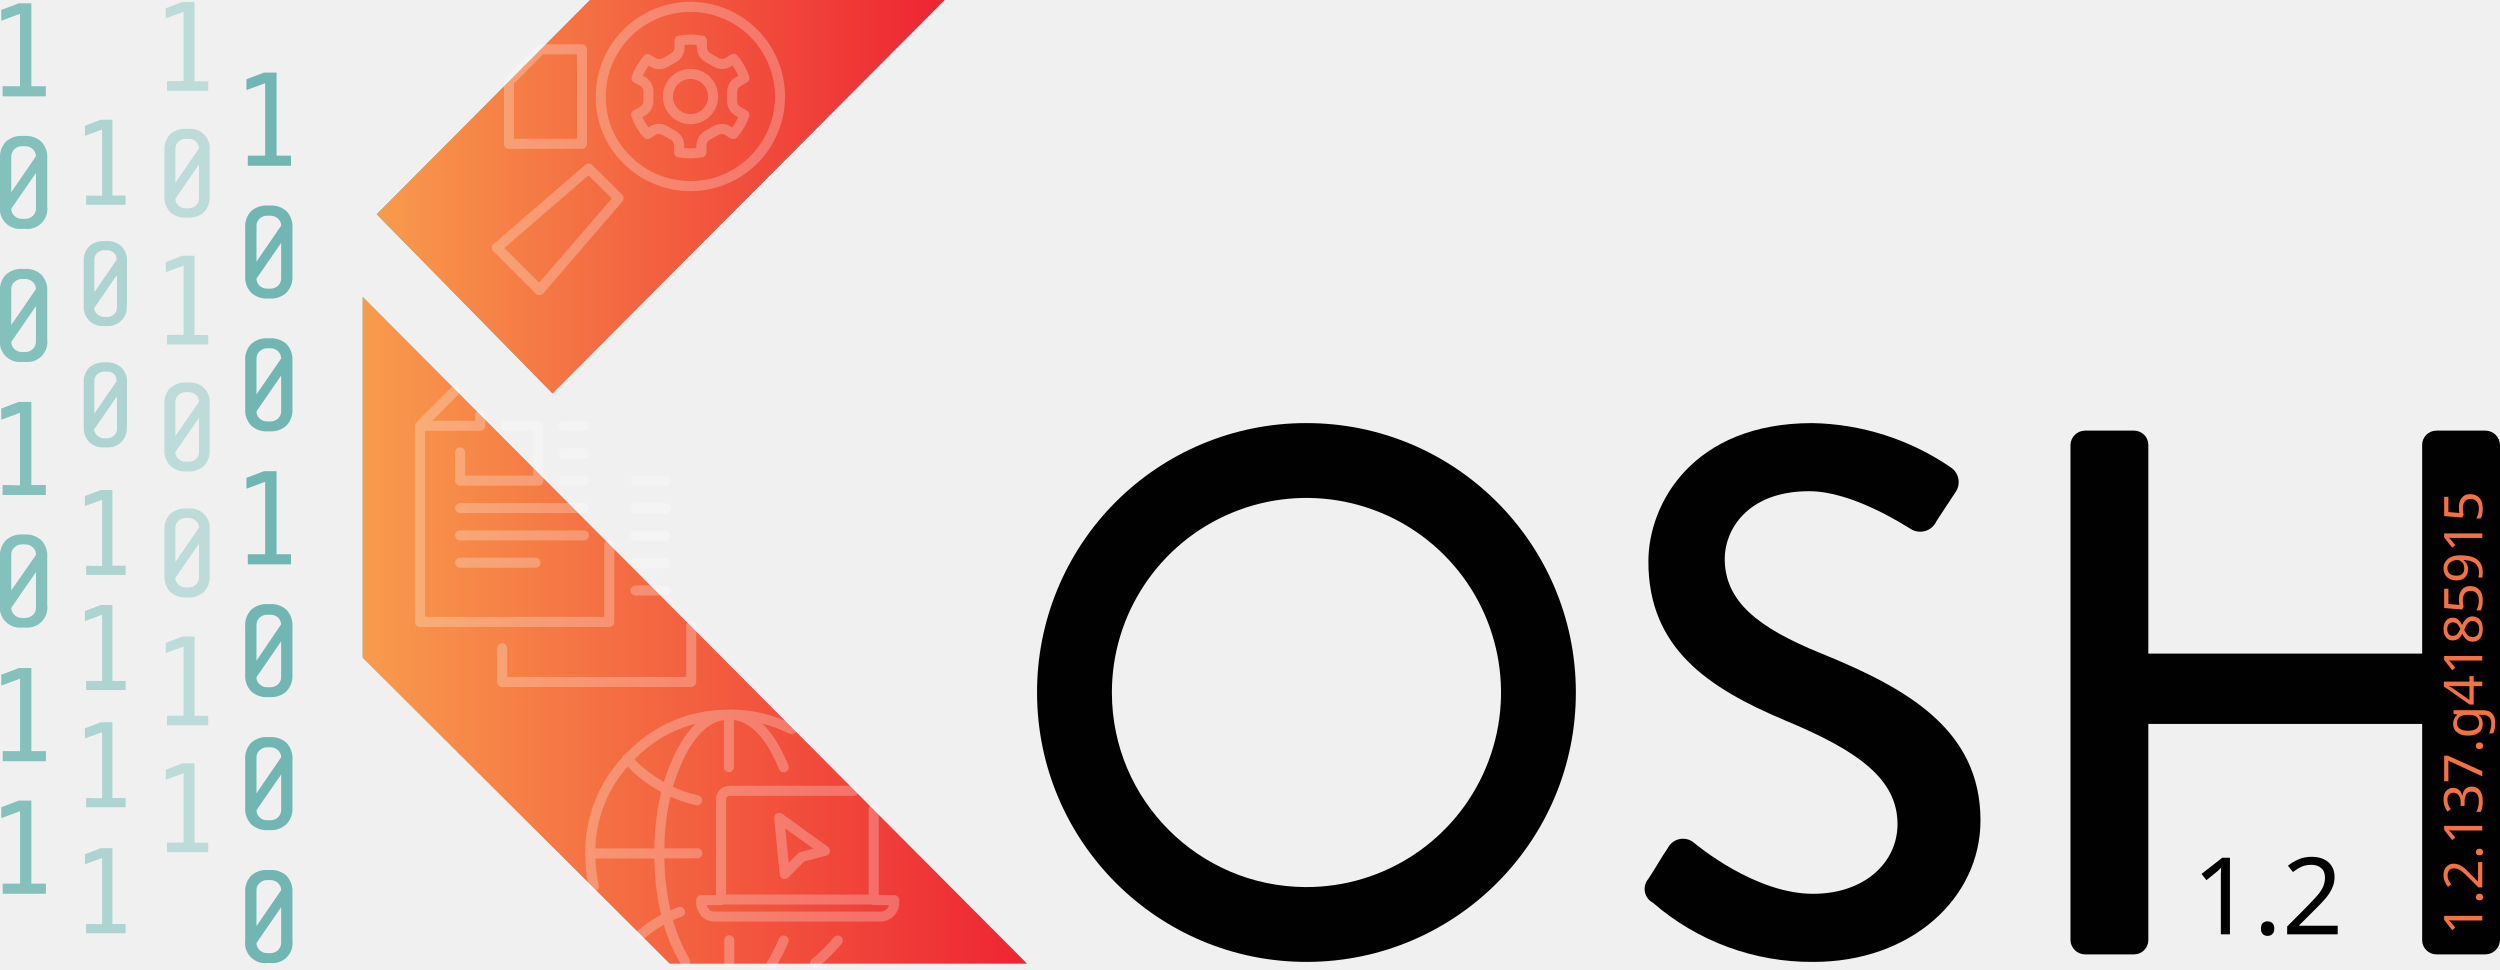
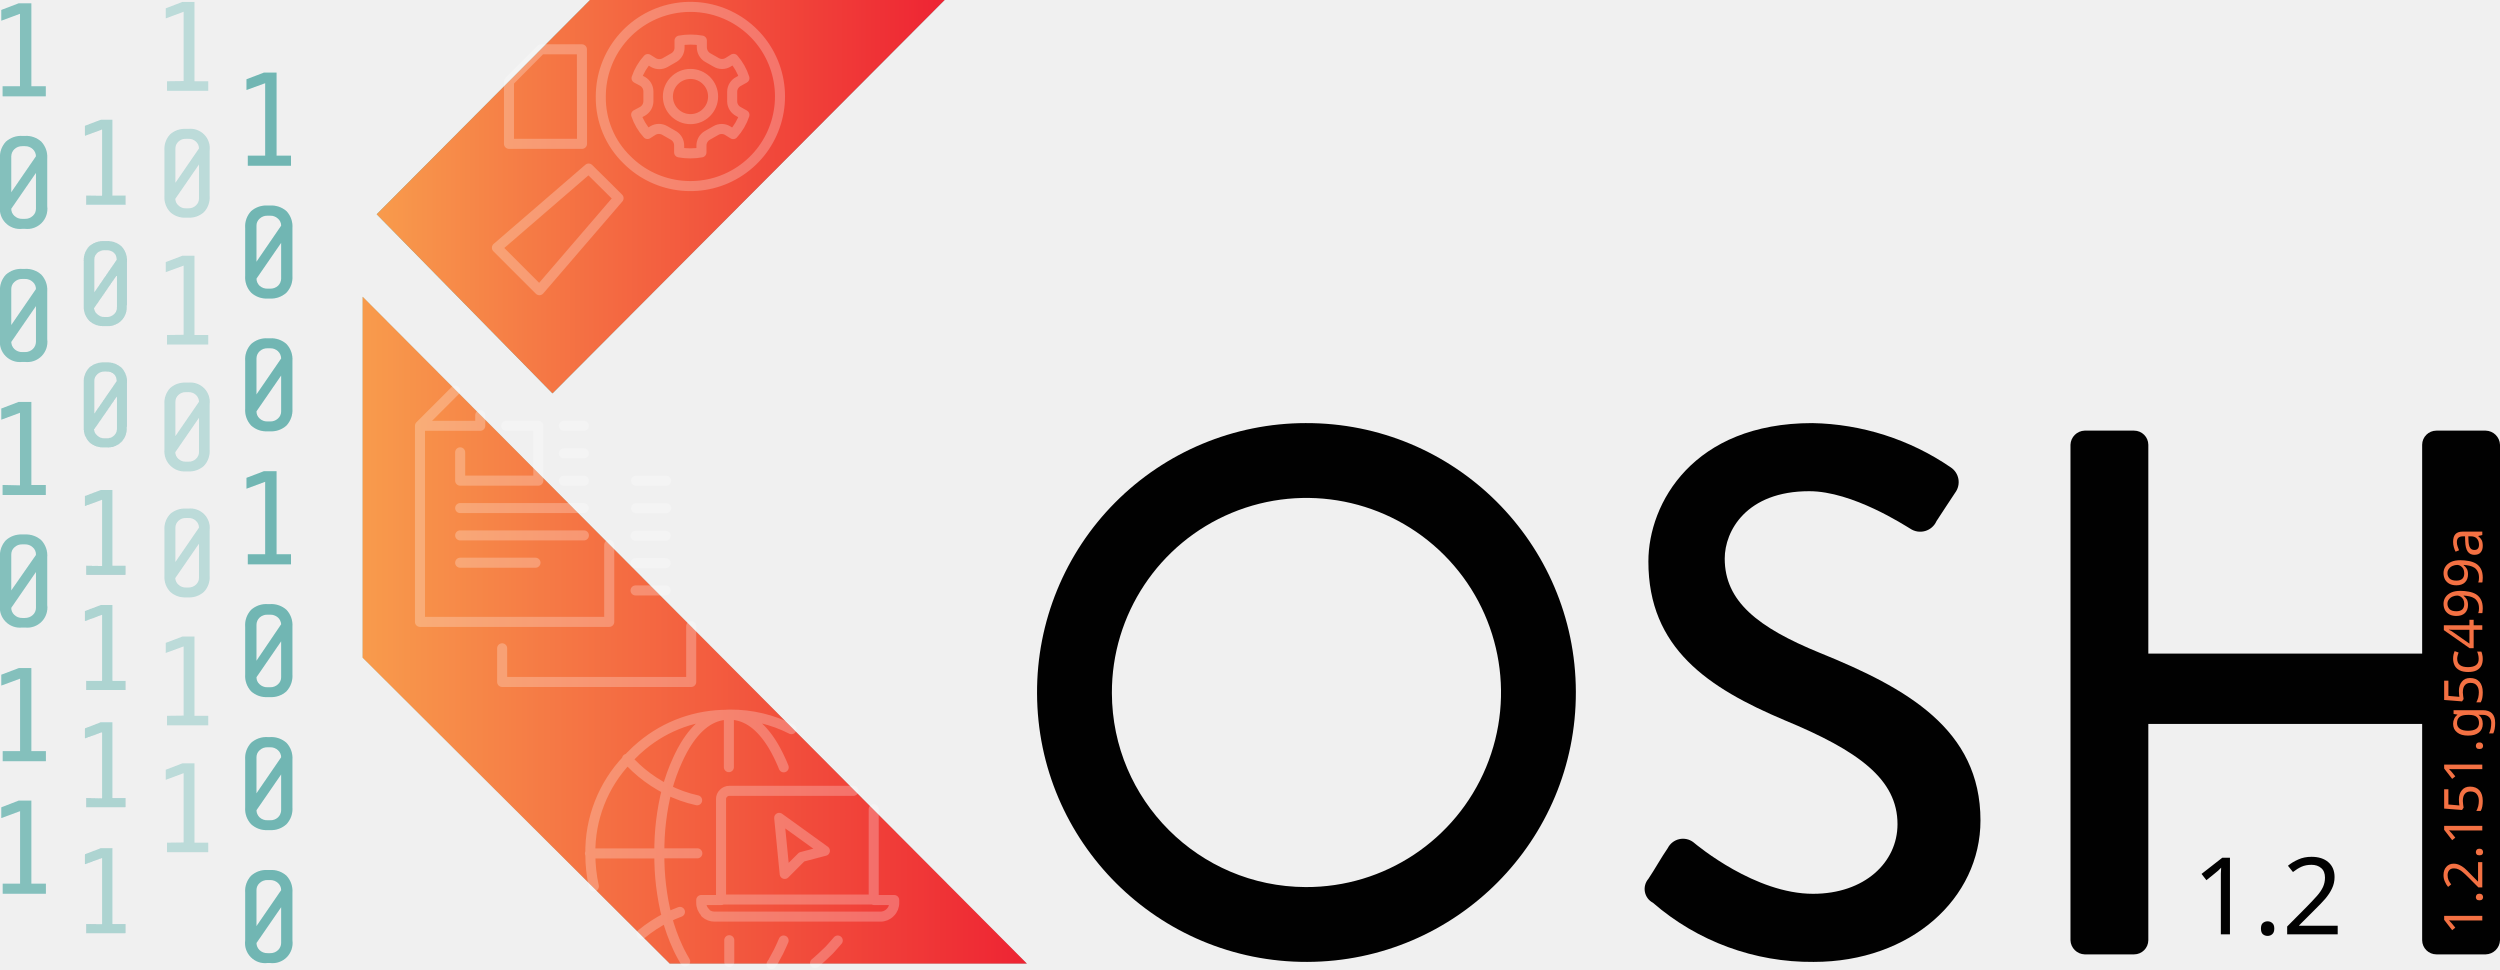
<svg xmlns="http://www.w3.org/2000/svg" xmlns:xlink="http://www.w3.org/1999/xlink" viewBox="0 0 248.88 96.48" version="1.1" id="svg4966">
  <defs id="defs4779">
    <style id="style4771">.cls-1{isolation:isolate;}.cls-2{fill:#010101;}.cls-10,.cls-12,.cls-3{fill:#afdedc;}.cls-10,.cls-11,.cls-12,.cls-13,.cls-3,.cls-9{mix-blend-mode:multiply;}.cls-4{fill:url(#New_Gradient_Swatch_copy_3);}.cls-5{fill:url(#New_Gradient_Swatch_copy_3-2);}.cls-6{opacity:0.25;}.cls-7,.cls-8{fill:none;stroke:#fff;stroke-linecap:round;stroke-linejoin:round;}.cls-7{fill-rule:evenodd;}.cls-10{opacity:0.7;}.cls-11,.cls-12{opacity:0.5;}.cls-13{opacity:0.65;}</style>
    <linearGradient id="New_Gradient_Swatch_copy_3" x1="37.5" y1="19.58" x2="94.04" y2="19.58" gradientUnits="userSpaceOnUse">
      <stop offset="0" stop-color="#f89b4c" id="stop4773" />
      <stop offset="1" stop-color="#ee2433" id="stop4775" />
    </linearGradient>
    <linearGradient id="New_Gradient_Swatch_copy_3-2" x1="36.1" y1="62.73" x2="102.23" y2="62.73" xlink:href="#New_Gradient_Swatch_copy_3" />
    <linearGradient xlink:href="#New_Gradient_Swatch_copy_3" id="linearGradient4972" gradientUnits="userSpaceOnUse" x1="37.5" y1="19.58" x2="94.04" y2="19.58" />
  </defs>
  <path class="cls-2" d="m 129.98,42.12 a 26.82,26.82 0 1 1 -26.74,26.89 26.77,26.77 0 0 1 26.74,-26.89 z m 0,46.19 a 19.37,19.37 0 1 0 -19.29,-19.3 19.37,19.37 0 0 0 19.29,19.3 z" id="path4781" style="isolation:isolate;fill:#010101" />
  <path class="cls-2" d="m 164.1,87.49 c 0.67,-1 1.26,-2.09 1.93,-3.06 a 1.7,1.7 0 0 1 2.54,-0.59 c 0.44,0.37 6.18,5.14 11.92,5.14 5.14,0 8.41,-3.13 8.41,-6.93 0,-4.47 -3.87,-7.3 -11.24,-10.35 -7.6,-3.21 -13.56,-7.16 -13.56,-15.8 0,-5.81 4.47,-13.78 16.31,-13.78 a 25.21,25.21 0 0 1 13.78,4.4 1.76,1.76 0 0 1 0.45,2.53 c -0.6,0.89 -1.27,1.94 -1.86,2.83 a 1.77,1.77 0 0 1 -2.61,0.75 c -0.52,-0.3 -5.74,-3.73 -10.06,-3.73 -6.25,0 -8.41,3.95 -8.41,6.71 0,4.24 3.27,6.85 9.46,9.38 8.64,3.5 16,7.6 16,16.69 0,7.75 -6.92,14.08 -16.61,14.08 a 24.07,24.07 0 0 1 -16,-5.89 1.55,1.55 0 0 1 -0.45,-2.38 z" id="path4783" style="isolation:isolate;fill:#010101" />
  <polygon class="cls-3" points="36.1,29.54 36.1,65.47 66.67,95.93 102.23,95.93 " id="polygon4793" style="isolation:isolate;mix-blend-mode:multiply;fill:#afdedc" />
  <polygon class="cls-3" points="55,39.16 94.04,0 58.74,0 37.5,21.33 " id="polygon4795" style="isolation:isolate;mix-blend-mode:multiply;fill:#afdedc" />
  <polygon class="cls-3" points="55,39.16 94.04,0 58.74,0 37.5,21.33 " id="polygon4797" style="isolation:isolate;mix-blend-mode:multiply;fill:#afdedc" />
  <polygon class="cls-4" points="55,39.16 94.04,0 58.74,0 37.5,21.33 " id="polygon4799" style="isolation:isolate;fill:url(#linearGradient4972)" />
  <polygon class="cls-5" points="36.1,29.54 36.1,65.47 66.67,95.93 102.23,95.93 " id="polygon4801" style="isolation:isolate;fill:url(#New_Gradient_Swatch_copy_3-2)" />
  <g class="cls-6" id="g4805" style="opacity:0.25;isolation:isolate">
    <path class="cls-7" d="m 140,443.25 v 2.82 h 7.78 v -5.46 h -3.2 m 7.74,5.47 h -2 m 0,-2.73 h 2 m 0,-2.74 h -2 M 140,448.8 h 12.3 M 142,439.55 v 1.06 h -6 v 19.52 h 18.84 v -7.67 M 136,440.61 l 3.51,-3.51 m 18,11.71 h 3 m 0,-2.73 h -3 m -13.33,16.68 v 3.35 H 163 v -5.56 m -23,-6.31 h 7.5 m 4.82,-2.72 H 140 m 20.46,5.48 h -3 m 0,-2.72 h 3 m 0,-2.72 h -3" transform="translate(-94.19,-398.22)" id="path4803" style="fill:none;fill-rule:evenodd;stroke:#ffffff;stroke-linecap:round;stroke-linejoin:round" />
  </g>
  <g class="cls-6" id="g4815" style="opacity:0.25;isolation:isolate">
    <polygon class="cls-8" points="50.67,8.11 50.67,14.32 57.94,14.32 57.93,4.91 53.85,4.91 " id="polygon4807" style="fill:none;stroke:#ffffff;stroke-linecap:round;stroke-linejoin:round" />
    <path class="cls-8" d="m 154.27,416.46 -1.48,-1.46 -9.13,7.88 v 0 l 4.23,4.23 v 0 l 7.88,-9.16 z" transform="translate(-94.19,-398.22)" id="path4809" style="fill:none;stroke:#ffffff;stroke-linecap:round;stroke-linejoin:round" />
    <path class="cls-8" d="m 156.62,414.14 a 8.92,8.92 0 1 0 -2.62,-6.31 8.6,8.6 0 0 0 2.62,6.31 z m 1.54,-7.82 -0.6,-0.32 a 5.42,5.42 0 0 1 1.12,-1.9 l 0.56,0.35 a 1.17,1.17 0 0 0 1.17,0 l 0.89,-0.51 a 1.15,1.15 0 0 0 0.54,-1 v -0.68 a 6.21,6.21 0 0 1 2.22,0 v 0.67 a 1.19,1.19 0 0 0 0.55,1 l 0.88,0.5 a 1.15,1.15 0 0 0 1.17,0 l 0.56,-0.35 a 5.4,5.4 0 0 1 1.08,1.92 l -0.59,0.33 a 1.16,1.16 0 0 0 -0.63,1 v 1 a 1.16,1.16 0 0 0 0.63,1 l 0.59,0.33 a 5.4,5.4 0 0 1 -1.12,1.91 l -0.56,-0.35 a 1.15,1.15 0 0 0 -1.17,0 l -0.88,0.5 a 1.18,1.18 0 0 0 -0.55,1 v 0.67 a 6.21,6.21 0 0 1 -2.22,0 v -0.67 a 1.15,1.15 0 0 0 -0.54,-1 l -0.89,-0.51 a 1.17,1.17 0 0 0 -1.17,0 l -0.55,0.35 a 5.38,5.38 0 0 1 -1.13,-1.92 l 0.6,-0.32 a 1.17,1.17 0 0 0 0.62,-1 v -1 a 1.17,1.17 0 0 0 -0.58,-1 z" transform="translate(-94.19,-398.22)" id="path4811" style="fill:none;stroke:#ffffff;stroke-linecap:round;stroke-linejoin:round" />
    <path class="cls-8" d="m 162.93,410.08 a 2.25,2.25 0 0 0 2.25,-2.25 2.25,2.25 0 1 0 -4.5,0 2.25,2.25 0 0 0 2.25,2.25 z" transform="translate(-94.19,-398.22)" id="path4813" style="fill:none;stroke:#ffffff;stroke-linecap:round;stroke-linejoin:round" />
  </g>
  <g class="cls-6" id="g4819" style="opacity:0.25;isolation:isolate">
    <path class="cls-7" d="m 166.75,474.59 v -5.22 h -0.16 c -1.6,0.06 -3,1.09 -4.2,3.07 -0.18,0.3 -0.36,0.63 -0.54,1 l -0.18,0.38 a 18.09,18.09 0 0 0 -1.08,3 12.61,12.61 0 0 0 3,1.07 m 3.14,-8.53 h 0.16 a 13.34,13.34 0 0 1 6.09,1.45 m 6.17,6.14 h -12.37 a 0.79,0.79 0 0 0 -0.57,0.25 0.76,0.76 0 0 0 -0.24,0.57 v 10 h 15.2 v -9 m -7.17,4.76 -1.69,1.69 -0.55,-5.58 4.55,3.28 z m -7.05,-14.16 c 1.6,0.06 3,1.09 4.2,3.07 0.18,0.3 0.36,0.63 0.54,1 l 0.18,0.38 c 0.12,0.26 0.24,0.52 0.34,0.79 m -18.9,11.85 a 14.8,14.8 0 0 1 -0.35,-3.23 v 0 a 13.32,13.32 0 0 1 3.68,-9.4 l 0.37,-0.38 a 14.06,14.06 0 0 1 1.08,-1 13.22,13.22 0 0 1 8.54,-3.07 M 161.88,489 a 12.26,12.26 0 0 0 -1.29,0.56 17.67,17.67 0 0 0 1.08,3 l 0.18,0.38 c 0.18,0.35 0.36,0.68 0.55,1 m -4.35,-2.73 a 13.68,13.68 0 0 1 2.54,-1.66 24.73,24.73 0 0 1 -0.76,-6.37 h -6.91 m 7.67,-6.38 a 24.78,24.78 0 0 0 -0.76,6.37 h 3.78 m -7,-9.41 0.37,0.39 a 14.06,14.06 0 0 0 1.08,1 13.68,13.68 0 0 0 2.54,1.66 m 10.4,17.39 0.08,-0.12 a 0.41,0.41 0 0 1 0.07,-0.11 q 0.27,-0.47 0.54,-1 l 0.18,-0.38 c 0.12,-0.24 0.22,-0.49 0.33,-0.74 m 5.39,0 c -0.21,0.25 -0.43,0.5 -0.65,0.74 -0.22,0.24 -0.24,0.26 -0.37,0.38 q -0.53,0.52 -1.08,1 l -0.16,0.13 M 166,487.82 h -2 v 0.24 a 1.31,1.31 0 0 0 0.41,1 v 0.06 a 1.34,1.34 0 0 0 0.92,0.35 h 16.48 a 1.32,1.32 0 0 0 1,-0.41 1.3,1.3 0 0 0 0.4,-1 v -0.24 h -2 m -14.42,4 V 494" transform="translate(-94.19,-398.22)" id="path4817" style="fill:none;fill-rule:evenodd;stroke:#ffffff;stroke-linecap:round;stroke-linejoin:round" />
  </g>
  <g class="cls-9" id="g4835" style="isolation:isolate;mix-blend-mode:multiply">
    <path class="cls-3" d="m 94.45,406.81 v 1 h 4.3 v -1 h -1.44 v -8.26 h -1.26 l -1.73,0.66 v 1.07 l 1.86,-0.69 v 7.22 z" transform="translate(-94.19,-398.22)" id="path4821" style="mix-blend-mode:multiply;fill:#afdedc" />
    <path class="cls-3" d="M 98.89,418.78 V 414 a 2.21,2.21 0 0 0 -0.59,-1.68 2.26,2.26 0 0 0 -1.63,-0.57 h -0.26 a 2.26,2.26 0 0 0 -1.63,0.57 2.21,2.21 0 0 0 -0.59,1.68 v 4.76 a 2,2 0 0 0 2.22,2.24 h 0.26 a 2,2 0 0 0 2.22,-2.25 z m -1.12,-5 -2.46,3.58 v -3.58 a 1,1 0 0 1 0.31,-0.71 1.09,1.09 0 0 1 0.79,-0.3 h 0.26 a 1.09,1.09 0 0 1 0.79,0.3 1,1 0 0 1 0.31,0.7 z m -2.46,5.22 2.46,-3.57 V 419 a 0.93,0.93 0 0 1 -0.31,0.71 1.09,1.09 0 0 1 -0.79,0.3 h -0.26 a 1.09,1.09 0 0 1 -0.79,-0.3 0.93,0.93 0 0 1 -0.31,-0.71 z" transform="translate(-94.19,-398.22)" id="path4823" style="mix-blend-mode:multiply;fill:#afdedc" />
    <path class="cls-3" d="m 98.89,432 v -4.76 a 2.21,2.21 0 0 0 -0.59,-1.68 2.26,2.26 0 0 0 -1.63,-0.57 h -0.26 a 2.26,2.26 0 0 0 -1.63,0.57 2.21,2.21 0 0 0 -0.59,1.68 V 432 a 2,2 0 0 0 2.22,2.25 h 0.26 A 2,2 0 0 0 98.89,432 Z m -1.12,-5 -2.46,3.58 V 427 a 0.93,0.93 0 0 1 0.31,-0.71 1.09,1.09 0 0 1 0.79,-0.3 h 0.26 a 1.09,1.09 0 0 1 0.79,0.3 0.93,0.93 0 0 1 0.31,0.71 z m -2.46,5.26 2.46,-3.57 v 3.57 a 1,1 0 0 1 -0.31,0.71 1.09,1.09 0 0 1 -0.79,0.3 h -0.26 a 1.09,1.09 0 0 1 -0.79,-0.3 1,1 0 0 1 -0.31,-0.71 z" transform="translate(-94.19,-398.22)" id="path4825" style="mix-blend-mode:multiply;fill:#afdedc" />
    <path class="cls-3" d="m 94.45,446.5 v 1 h 4.3 v -1 h -1.44 v -8.27 h -1.26 l -1.73,0.66 V 440 l 1.86,-0.69 v 7.23 z" transform="translate(-94.19,-398.22)" id="path4827" style="mix-blend-mode:multiply;fill:#afdedc" />
    <path class="cls-3" d="m 98.89,458.47 v -4.76 A 2.21,2.21 0 0 0 98.3,452 2.26,2.26 0 0 0 96.67,451.43 h -0.26 a 2.26,2.26 0 0 0 -1.63,0.57 2.21,2.21 0 0 0 -0.59,1.68 v 4.76 a 2,2 0 0 0 2.22,2.25 h 0.26 a 2,2 0 0 0 2.22,-2.25 z m -1.12,-5 -2.46,3.53 v -3.58 a 0.93,0.93 0 0 1 0.31,-0.71 1.09,1.09 0 0 1 0.79,-0.3 h 0.26 a 1.09,1.09 0 0 1 0.79,0.3 0.93,0.93 0 0 1 0.31,0.75 z m -2.46,5.26 2.46,-3.57 v 3.57 a 0.93,0.93 0 0 1 -0.31,0.71 1.09,1.09 0 0 1 -0.79,0.3 h -0.26 a 1.09,1.09 0 0 1 -0.79,-0.3 0.93,0.93 0 0 1 -0.31,-0.72 z" transform="translate(-94.19,-398.22)" id="path4829" style="mix-blend-mode:multiply;fill:#afdedc" />
    <path class="cls-3" d="m 94.46,473 v 1 h 4.3 v -1 h -1.45 v -8.27 h -1.25 l -1.74,0.66 v 1.08 l 1.87,-0.69 V 473 Z" transform="translate(-94.19,-398.22)" id="path4831" style="mix-blend-mode:multiply;fill:#afdedc" />
    <path class="cls-3" d="m 94.46,486.19 v 1 h 4.3 v -1 h -1.45 v -8.27 h -1.25 l -1.74,0.67 v 1.07 l 1.87,-0.69 v 7.22 z" transform="translate(-94.19,-398.22)" id="path4833" style="mix-blend-mode:multiply;fill:#afdedc" />
  </g>
  <g class="cls-9" id="g4851" style="isolation:isolate;mix-blend-mode:multiply">
    <path class="cls-3" d="m 118.86,413.72 v 1 h 4.3 v -1 h -1.44 v -8.27 h -1.26 l -1.73,0.66 v 1.07 l 1.86,-0.68 v 7.22 z" transform="translate(-94.19,-398.22)" id="path4837" style="mix-blend-mode:multiply;fill:#afdedc" />
    <path class="cls-3" d="m 123.3,425.69 v -4.77 a 2.21,2.21 0 0 0 -0.59,-1.68 2.3,2.3 0 0 0 -1.63,-0.56 h -0.26 a 2.3,2.3 0 0 0 -1.63,0.56 2.21,2.21 0 0 0 -0.59,1.68 v 4.77 a 2.2,2.2 0 0 0 0.6,1.67 2.26,2.26 0 0 0 1.62,0.58 h 0.26 a 2.26,2.26 0 0 0 1.62,-0.58 2.2,2.2 0 0 0 0.6,-1.67 z m -1.12,-5 -2.46,3.59 v -3.59 a 0.91,0.91 0 0 1 0.31,-0.7 1.09,1.09 0 0 1 0.79,-0.3 h 0.26 a 1.09,1.09 0 0 1 0.79,0.3 0.91,0.91 0 0 1 0.31,0.68 z m -2.46,5.27 2.46,-3.57 v 3.57 a 1,1 0 0 1 -0.31,0.71 1.13,1.13 0 0 1 -0.79,0.29 h -0.26 a 1.13,1.13 0 0 1 -0.79,-0.29 1,1 0 0 1 -0.31,-0.73 z" transform="translate(-94.19,-398.22)" id="path4839" style="mix-blend-mode:multiply;fill:#afdedc" />
    <path class="cls-3" d="m 123.3,438.91 v -4.76 a 2.21,2.21 0 0 0 -0.59,-1.68 2.26,2.26 0 0 0 -1.63,-0.57 h -0.26 a 2.26,2.26 0 0 0 -1.63,0.57 2.21,2.21 0 0 0 -0.59,1.68 v 4.76 a 2.23,2.23 0 0 0 0.6,1.68 2.26,2.26 0 0 0 1.62,0.57 h 0.26 a 2.26,2.26 0 0 0 1.62,-0.57 2.23,2.23 0 0 0 0.6,-1.68 z m -1.12,-5 -2.46,3.58 v -3.59 a 1,1 0 0 1 0.31,-0.71 1.09,1.09 0 0 1 0.79,-0.3 h 0.26 a 1.09,1.09 0 0 1 0.79,0.3 1,1 0 0 1 0.31,0.71 z m -2.46,5.26 2.46,-3.57 v 3.57 a 0.93,0.93 0 0 1 -0.31,0.71 1.09,1.09 0 0 1 -0.79,0.3 h -0.26 a 1.09,1.09 0 0 1 -0.79,-0.3 0.93,0.93 0 0 1 -0.31,-0.72 z" transform="translate(-94.19,-398.22)" id="path4841" style="mix-blend-mode:multiply;fill:#afdedc" />
    <path class="cls-3" d="m 118.86,453.4 v 1 h 4.3 v -1 h -1.44 v -8.27 h -1.26 l -1.73,0.66 v 1.08 l 1.86,-0.69 v 7.22 z" transform="translate(-94.19,-398.22)" id="path4843" style="mix-blend-mode:multiply;fill:#afdedc" />
    <path class="cls-3" d="m 123.3,465.37 v -4.76 a 2.21,2.21 0 0 0 -0.59,-1.68 2.26,2.26 0 0 0 -1.63,-0.57 h -0.26 a 2.26,2.26 0 0 0 -1.63,0.57 2.21,2.21 0 0 0 -0.59,1.68 v 4.76 a 2.23,2.23 0 0 0 0.6,1.68 2.26,2.26 0 0 0 1.62,0.57 h 0.26 a 2.26,2.26 0 0 0 1.62,-0.57 2.23,2.23 0 0 0 0.6,-1.68 z m -1.12,-5 -2.46,3.63 v -3.59 a 1,1 0 0 1 0.31,-0.71 1.13,1.13 0 0 1 0.79,-0.29 h 0.26 a 1.13,1.13 0 0 1 0.79,0.29 1,1 0 0 1 0.31,0.66 z m -2.46,5.27 2.46,-3.58 v 3.58 a 0.91,0.91 0 0 1 -0.31,0.7 1.09,1.09 0 0 1 -0.79,0.3 h -0.26 a 1.09,1.09 0 0 1 -0.79,-0.3 0.91,0.91 0 0 1 -0.31,-0.71 z" transform="translate(-94.19,-398.22)" id="path4845" style="mix-blend-mode:multiply;fill:#afdedc" />
    <path class="cls-3" d="m 123.3,478.61 v -4.76 a 2.21,2.21 0 0 0 -0.59,-1.68 2.26,2.26 0 0 0 -1.63,-0.57 h -0.26 a 2.26,2.26 0 0 0 -1.63,0.57 2.21,2.21 0 0 0 -0.59,1.68 v 4.76 a 2.2,2.2 0 0 0 0.6,1.67 2.26,2.26 0 0 0 1.62,0.58 h 0.26 a 2.26,2.26 0 0 0 1.62,-0.58 2.2,2.2 0 0 0 0.6,-1.67 z m -1.12,-5 -2.46,3.59 v -3.59 a 0.93,0.93 0 0 1 0.31,-0.7 1.09,1.09 0 0 1 0.79,-0.3 h 0.26 a 1.09,1.09 0 0 1 0.79,0.3 0.93,0.93 0 0 1 0.31,0.68 z m -2.46,5.27 2.46,-3.57 v 3.57 a 1,1 0 0 1 -0.31,0.71 1.09,1.09 0 0 1 -0.79,0.29 h -0.26 a 1.09,1.09 0 0 1 -0.79,-0.29 1,1 0 0 1 -0.31,-0.73 z" transform="translate(-94.19,-398.22)" id="path4847" style="mix-blend-mode:multiply;fill:#afdedc" />
    <path class="cls-3" d="m 123.3,491.84 v -4.76 a 2.21,2.21 0 0 0 -0.59,-1.68 2.26,2.26 0 0 0 -1.63,-0.57 h -0.26 a 2.26,2.26 0 0 0 -1.63,0.57 2.21,2.21 0 0 0 -0.59,1.68 v 4.76 a 2,2 0 0 0 2.22,2.25 h 0.26 a 2,2 0 0 0 2.22,-2.25 z m -1.12,-5 -2.46,3.58 v -3.58 a 0.93,0.93 0 0 1 0.31,-0.71 1.09,1.09 0 0 1 0.79,-0.3 h 0.26 a 1.09,1.09 0 0 1 0.79,0.3 0.93,0.93 0 0 1 0.31,0.7 z m -2.46,5.26 2.46,-3.57 v 3.57 a 1,1 0 0 1 -0.31,0.71 1.09,1.09 0 0 1 -0.79,0.3 h -0.26 a 1.09,1.09 0 0 1 -0.79,-0.3 1,1 0 0 1 -0.31,-0.72 z" transform="translate(-94.19,-398.22)" id="path4849" style="mix-blend-mode:multiply;fill:#afdedc" />
  </g>
  <path class="cls-10" d="m 16.63,8.09 v 0.95 h 4.1 V 8.09 h -1.37 v -7.9 h -1.2 L 16.5,0.83 v 1 l 1.78,-0.66 v 6.9 z" id="path4853" style="opacity:0.7;isolation:isolate;mix-blend-mode:multiply;fill:#afdedc" />
  <path class="cls-10" d="M 20.87,19.53 V 14.98 A 1.93,1.93 0 0 0 18.75,12.83 H 18.5 a 2.18,2.18 0 0 0 -1.56,0.54 2.14,2.14 0 0 0 -0.57,1.61 v 4.55 a 2.11,2.11 0 0 0 0.58,1.59 2.13,2.13 0 0 0 1.55,0.55 h 0.25 a 2.15,2.15 0 0 0 1.55,-0.55 2.1,2.1 0 0 0 0.57,-1.59 z m -1.06,-4.75 -2.35,3.42 v -3.42 a 0.91,0.91 0 0 1 0.3,-0.68 1,1 0 0 1 0.75,-0.28 h 0.25 a 1,1 0 0 1 0.75,0.28 0.91,0.91 0 0 1 0.3,0.68 z m -2.35,5 2.35,-3.41 v 3.41 a 0.89,0.89 0 0 1 -0.3,0.67 1.05,1.05 0 0 1 -0.75,0.29 h -0.25 a 1,1 0 0 1 -0.75,-0.29 0.89,0.89 0 0 1 -0.31,-0.67 z" id="path4855" style="opacity:0.7;isolation:isolate;mix-blend-mode:multiply;fill:#afdedc" />
  <path class="cls-10" d="m 16.63,33.35 v 0.95 h 4.1 v -0.95 h -1.37 v -7.89 h -1.2 l -1.66,0.63 v 1 l 1.78,-0.65 v 6.89 z" id="path4857" style="opacity:0.7;isolation:isolate;mix-blend-mode:multiply;fill:#afdedc" />
  <path class="cls-10" d="M 20.87,44.78 V 40.24 A 1.93,1.93 0 0 0 18.75,38.09 H 18.5 a 2.18,2.18 0 0 0 -1.56,0.54 2.14,2.14 0 0 0 -0.57,1.61 v 4.54 a 2,2 0 0 0 2.13,2.15 h 0.25 a 2.15,2.15 0 0 0 1.55,-0.55 2.11,2.11 0 0 0 0.57,-1.6 z M 19.81,40 17.46,43.42 V 40 a 0.91,0.91 0 0 1 0.3,-0.68 1,1 0 0 1 0.75,-0.28 h 0.25 a 1,1 0 0 1 0.75,0.28 0.91,0.91 0 0 1 0.3,0.68 z m -2.35,5 2.35,-3.41 V 45 a 0.9,0.9 0 0 1 -0.3,0.68 1,1 0 0 1 -0.75,0.28 h -0.25 a 1,1 0 0 1 -0.75,-0.28 0.9,0.9 0 0 1 -0.31,-0.66 z" id="path4859" style="opacity:0.7;isolation:isolate;mix-blend-mode:multiply;fill:#afdedc" />
  <path class="cls-10" d="m 16.63,71.26 v 0.95 h 4.1 v -0.95 h -1.37 v -7.89 h -1.2 L 16.5,64 v 1 l 1.78,-0.65 v 6.89 z" id="path4861" style="opacity:0.7;isolation:isolate;mix-blend-mode:multiply;fill:#afdedc" />
  <path class="cls-10" d="M 20.87,57.32 V 52.78 A 1.93,1.93 0 0 0 18.75,50.63 H 18.5 a 2.18,2.18 0 0 0 -1.56,0.54 2.14,2.14 0 0 0 -0.57,1.61 v 4.55 a 2.09,2.09 0 0 0 0.58,1.59 2.13,2.13 0 0 0 1.55,0.55 h 0.25 a 2.15,2.15 0 0 0 1.55,-0.55 2.09,2.09 0 0 0 0.57,-1.6 z m -1.06,-4.79 -2.35,3.42 v -3.42 a 0.91,0.91 0 0 1 0.3,-0.68 1,1 0 0 1 0.75,-0.28 h 0.25 a 1,1 0 0 1 0.75,0.28 0.91,0.91 0 0 1 0.3,0.68 z m -2.35,5 2.35,-3.41 v 3.41 a 0.89,0.89 0 0 1 -0.3,0.67 1.05,1.05 0 0 1 -0.75,0.29 H 18.51 A 1,1 0 0 1 17.76,58.2 0.89,0.89 0 0 1 17.45,57.56 Z" id="path4863" style="opacity:0.7;isolation:isolate;mix-blend-mode:multiply;fill:#afdedc" />
  <path class="cls-10" d="m 16.63,83.89 v 0.95 h 4.1 v -0.95 h -1.37 v -7.9 h -1.2 l -1.66,0.64 v 1 l 1.78,-0.66 v 6.9 z" id="path4865" style="opacity:0.7;isolation:isolate;mix-blend-mode:multiply;fill:#afdedc" />
  <g class="cls-11" id="g4881" style="opacity:0.5;isolation:isolate;mix-blend-mode:multiply">
    <path class="cls-12" d="m 102.77,417.69 v 0.91 h 3.92 v -0.91 h -1.31 v -7.55 h -1.15 l -1.58,0.6 v 1 l 1.7,-0.63 v 6.6 z" transform="translate(-94.19,-398.22)" id="path4867" style="opacity:0.5;mix-blend-mode:multiply;fill:#afdedc" />
    <path class="cls-12" d="m 106.83,428.63 v -4.35 a 2,2 0 0 0 -0.55,-1.54 2.07,2.07 0 0 0 -1.48,-0.52 h -0.24 a 2.09,2.09 0 0 0 -1.49,0.52 2,2 0 0 0 -0.54,1.54 v 4.35 a 2,2 0 0 0 0.55,1.53 2,2 0 0 0 1.48,0.52 h 0.24 a 1.86,1.86 0 0 0 2,-2.05 z m -1,-4.58 -2.25,3.27 v -3.27 a 0.87,0.87 0 0 1 0.29,-0.65 1,1 0 0 1 0.72,-0.27 h 0.24 a 1,1 0 0 1 0.72,0.27 0.86,0.86 0 0 1 0.25,0.65 z m -2.25,4.81 2.25,-3.26 v 3.26 a 0.84,0.84 0 0 1 -0.28,0.64 1,1 0 0 1 -0.72,0.28 h -0.24 a 1,1 0 0 1 -0.72,-0.28 0.85,0.85 0 0 1 -0.32,-0.64 z" transform="translate(-94.19,-398.22)" id="path4869" style="opacity:0.5;mix-blend-mode:multiply;fill:#afdedc" />
    <path class="cls-12" d="m 102.77,466 v 0.91 h 3.92 V 466 h -1.31 v -7.55 h -1.15 l -1.58,0.6 v 1 l 1.7,-0.63 V 466 Z" transform="translate(-94.19,-398.22)" id="path4871" style="opacity:0.5;mix-blend-mode:multiply;fill:#afdedc" />
    <path class="cls-12" d="m 102.77,490.21 v 0.91 h 3.92 v -0.91 h -1.31 v -7.55 h -1.15 l -1.58,0.6 v 1 l 1.7,-0.63 v 6.6 z" transform="translate(-94.19,-398.22)" id="path4873" style="opacity:0.5;mix-blend-mode:multiply;fill:#afdedc" />
    <path class="cls-12" d="m 102.77,454.54 v 0.91 h 3.92 v -0.91 h -1.31 V 447 h -1.15 l -1.58,0.6 v 1 l 1.7,-0.63 v 6.6 z" transform="translate(-94.19,-398.22)" id="path4875" style="opacity:0.5;mix-blend-mode:multiply;fill:#afdedc" />
    <path class="cls-12" d="m 106.83,440.71 v -4.35 a 2,2 0 0 0 -0.55,-1.54 2.07,2.07 0 0 0 -1.48,-0.52 h -0.24 a 2.09,2.09 0 0 0 -1.49,0.52 2,2 0 0 0 -0.54,1.54 v 4.35 a 2,2 0 0 0 0.55,1.53 2,2 0 0 0 1.48,0.52 h 0.24 a 1.86,1.86 0 0 0 2,-2.05 z m -1,-4.58 -2.25,3.27 v -3.27 a 0.87,0.87 0 0 1 0.29,-0.65 1,1 0 0 1 0.72,-0.27 h 0.24 a 1,1 0 0 1 0.72,0.27 0.86,0.86 0 0 1 0.25,0.65 z m -2.25,4.81 2.25,-3.26 v 3.26 a 0.84,0.84 0 0 1 -0.28,0.64 1,1 0 0 1 -0.72,0.28 h -0.24 a 1,1 0 0 1 -0.72,-0.28 0.85,0.85 0 0 1 -0.32,-0.64 z" transform="translate(-94.19,-398.22)" id="path4877" style="opacity:0.5;mix-blend-mode:multiply;fill:#afdedc" />
    <path class="cls-12" d="m 102.77,477.67 v 0.91 h 3.92 v -0.91 h -1.31 v -7.55 h -1.15 l -1.58,0.61 v 1 l 1.7,-0.62 v 6.59 z" transform="translate(-94.19,-398.22)" id="path4879" style="opacity:0.5;mix-blend-mode:multiply;fill:#afdedc" />
  </g>
  <g class="cls-11" id="g4897" style="opacity:0.5;isolation:isolate;mix-blend-mode:multiply">
    <path class="cls-12" d="m 102.77,417.69 v 0.91 h 3.92 v -0.91 h -1.31 v -7.55 h -1.15 l -1.58,0.6 v 1 l 1.7,-0.63 v 6.6 z" transform="translate(-94.19,-398.22)" id="path4883" style="opacity:0.5;mix-blend-mode:multiply;fill:#afdedc" />
    <path class="cls-12" d="m 106.83,428.63 v -4.35 a 2,2 0 0 0 -0.55,-1.54 2.07,2.07 0 0 0 -1.48,-0.52 h -0.24 a 2.09,2.09 0 0 0 -1.49,0.52 2,2 0 0 0 -0.54,1.54 v 4.35 a 2,2 0 0 0 0.55,1.53 2,2 0 0 0 1.48,0.52 h 0.24 a 1.86,1.86 0 0 0 2,-2.05 z m -1,-4.58 -2.25,3.27 v -3.27 a 0.87,0.87 0 0 1 0.29,-0.65 1,1 0 0 1 0.72,-0.27 h 0.24 a 1,1 0 0 1 0.72,0.27 0.86,0.86 0 0 1 0.25,0.65 z m -2.25,4.81 2.25,-3.26 v 3.26 a 0.84,0.84 0 0 1 -0.28,0.64 1,1 0 0 1 -0.72,0.28 h -0.24 a 1,1 0 0 1 -0.72,-0.28 0.85,0.85 0 0 1 -0.32,-0.64 z" transform="translate(-94.19,-398.22)" id="path4885" style="opacity:0.5;mix-blend-mode:multiply;fill:#afdedc" />
    <path class="cls-12" d="m 102.77,466 v 0.91 h 3.92 V 466 h -1.31 v -7.55 h -1.15 l -1.58,0.6 v 1 l 1.7,-0.63 V 466 Z" transform="translate(-94.19,-398.22)" id="path4887" style="opacity:0.5;mix-blend-mode:multiply;fill:#afdedc" />
    <path class="cls-12" d="m 102.77,490.21 v 0.91 h 3.92 v -0.91 h -1.31 v -7.55 h -1.15 l -1.58,0.6 v 1 l 1.7,-0.63 v 6.6 z" transform="translate(-94.19,-398.22)" id="path4889" style="opacity:0.5;mix-blend-mode:multiply;fill:#afdedc" />
    <path class="cls-12" d="m 102.77,454.54 v 0.91 h 3.92 v -0.91 h -1.31 V 447 h -1.15 l -1.58,0.6 v 1 l 1.7,-0.63 v 6.6 z" transform="translate(-94.19,-398.22)" id="path4891" style="opacity:0.5;mix-blend-mode:multiply;fill:#afdedc" />
    <path class="cls-12" d="m 106.83,440.71 v -4.35 a 2,2 0 0 0 -0.55,-1.54 2.07,2.07 0 0 0 -1.48,-0.52 h -0.24 a 2.09,2.09 0 0 0 -1.49,0.52 2,2 0 0 0 -0.54,1.54 v 4.35 a 2,2 0 0 0 0.55,1.53 2,2 0 0 0 1.48,0.52 h 0.24 a 1.86,1.86 0 0 0 2,-2.05 z m -1,-4.58 -2.25,3.27 v -3.27 a 0.87,0.87 0 0 1 0.29,-0.65 1,1 0 0 1 0.72,-0.27 h 0.24 a 1,1 0 0 1 0.72,0.27 0.86,0.86 0 0 1 0.25,0.65 z m -2.25,4.81 2.25,-3.26 v 3.26 a 0.84,0.84 0 0 1 -0.28,0.64 1,1 0 0 1 -0.72,0.28 h -0.24 a 1,1 0 0 1 -0.72,-0.28 0.85,0.85 0 0 1 -0.32,-0.64 z" transform="translate(-94.19,-398.22)" id="path4893" style="opacity:0.5;mix-blend-mode:multiply;fill:#afdedc" />
    <path class="cls-12" d="m 102.77,477.67 v 0.91 h 3.92 v -0.91 h -1.31 v -7.55 h -1.15 l -1.58,0.61 v 1 l 1.7,-0.62 v 6.59 z" transform="translate(-94.19,-398.22)" id="path4895" style="opacity:0.5;mix-blend-mode:multiply;fill:#afdedc" />
  </g>
  <g class="cls-11" id="g4913" style="opacity:0.5;isolation:isolate;mix-blend-mode:multiply">
    <path class="cls-12" d="m 102.77,417.69 v 0.91 h 3.92 v -0.91 h -1.31 v -7.55 h -1.15 l -1.58,0.6 v 1 l 1.7,-0.63 v 6.6 z" transform="translate(-94.19,-398.22)" id="path4899" style="opacity:0.5;mix-blend-mode:multiply;fill:#afdedc" />
    <path class="cls-12" d="m 106.83,428.63 v -4.35 a 2,2 0 0 0 -0.55,-1.54 2.07,2.07 0 0 0 -1.48,-0.52 h -0.24 a 2.09,2.09 0 0 0 -1.49,0.52 2,2 0 0 0 -0.54,1.54 v 4.35 a 2,2 0 0 0 0.55,1.53 2,2 0 0 0 1.48,0.52 h 0.24 a 1.86,1.86 0 0 0 2,-2.05 z m -1,-4.58 -2.25,3.27 v -3.27 a 0.87,0.87 0 0 1 0.29,-0.65 1,1 0 0 1 0.72,-0.27 h 0.24 a 1,1 0 0 1 0.72,0.27 0.86,0.86 0 0 1 0.25,0.65 z m -2.25,4.81 2.25,-3.26 v 3.26 a 0.84,0.84 0 0 1 -0.28,0.64 1,1 0 0 1 -0.72,0.28 h -0.24 a 1,1 0 0 1 -0.72,-0.28 0.85,0.85 0 0 1 -0.32,-0.64 z" transform="translate(-94.19,-398.22)" id="path4901" style="opacity:0.5;mix-blend-mode:multiply;fill:#afdedc" />
    <path class="cls-12" d="m 102.77,466 v 0.91 h 3.92 V 466 h -1.31 v -7.55 h -1.15 l -1.58,0.6 v 1 l 1.7,-0.63 V 466 Z" transform="translate(-94.19,-398.22)" id="path4903" style="opacity:0.5;mix-blend-mode:multiply;fill:#afdedc" />
    <path class="cls-12" d="m 102.77,490.21 v 0.91 h 3.92 v -0.91 h -1.31 v -7.55 h -1.15 l -1.58,0.6 v 1 l 1.7,-0.63 v 6.6 z" transform="translate(-94.19,-398.22)" id="path4905" style="opacity:0.5;mix-blend-mode:multiply;fill:#afdedc" />
    <path class="cls-12" d="m 102.77,454.54 v 0.91 h 3.92 v -0.91 h -1.31 V 447 h -1.15 l -1.58,0.6 v 1 l 1.7,-0.63 v 6.6 z" transform="translate(-94.19,-398.22)" id="path4907" style="opacity:0.5;mix-blend-mode:multiply;fill:#afdedc" />
    <path class="cls-12" d="m 106.83,440.71 v -4.35 a 2,2 0 0 0 -0.55,-1.54 2.07,2.07 0 0 0 -1.48,-0.52 h -0.24 a 2.09,2.09 0 0 0 -1.49,0.52 2,2 0 0 0 -0.54,1.54 v 4.35 a 2,2 0 0 0 0.55,1.53 2,2 0 0 0 1.48,0.52 h 0.24 a 1.86,1.86 0 0 0 2,-2.05 z m -1,-4.58 -2.25,3.27 v -3.27 a 0.87,0.87 0 0 1 0.29,-0.65 1,1 0 0 1 0.72,-0.27 h 0.24 a 1,1 0 0 1 0.72,0.27 0.86,0.86 0 0 1 0.25,0.65 z m -2.25,4.81 2.25,-3.26 v 3.26 a 0.84,0.84 0 0 1 -0.28,0.64 1,1 0 0 1 -0.72,0.28 h -0.24 a 1,1 0 0 1 -0.72,-0.28 0.85,0.85 0 0 1 -0.32,-0.64 z" transform="translate(-94.19,-398.22)" id="path4909" style="opacity:0.5;mix-blend-mode:multiply;fill:#afdedc" />
    <path class="cls-12" d="m 102.77,477.67 v 0.91 h 3.92 v -0.91 h -1.31 v -7.55 h -1.15 l -1.58,0.61 v 1 l 1.7,-0.62 v 6.59 z" transform="translate(-94.19,-398.22)" id="path4911" style="opacity:0.5;mix-blend-mode:multiply;fill:#afdedc" />
  </g>
  <g class="cls-11" id="g4929" style="opacity:0.5;isolation:isolate;mix-blend-mode:multiply">
    <path class="cls-12" d="m 102.77,417.69 v 0.91 h 3.92 v -0.91 h -1.31 v -7.55 h -1.15 l -1.58,0.6 v 1 l 1.7,-0.63 v 6.6 z" transform="translate(-94.19,-398.22)" id="path4915" style="opacity:0.5;mix-blend-mode:multiply;fill:#afdedc" />
    <path class="cls-12" d="m 106.83,428.63 v -4.35 a 2,2 0 0 0 -0.55,-1.54 2.07,2.07 0 0 0 -1.48,-0.52 h -0.24 a 2.09,2.09 0 0 0 -1.49,0.52 2,2 0 0 0 -0.54,1.54 v 4.35 a 2,2 0 0 0 0.55,1.53 2,2 0 0 0 1.48,0.52 h 0.24 a 1.86,1.86 0 0 0 2,-2.05 z m -1,-4.58 -2.25,3.27 v -3.27 a 0.87,0.87 0 0 1 0.29,-0.65 1,1 0 0 1 0.72,-0.27 h 0.24 a 1,1 0 0 1 0.72,0.27 0.86,0.86 0 0 1 0.25,0.65 z m -2.25,4.81 2.25,-3.26 v 3.26 a 0.84,0.84 0 0 1 -0.28,0.64 1,1 0 0 1 -0.72,0.28 h -0.24 a 1,1 0 0 1 -0.72,-0.28 0.85,0.85 0 0 1 -0.32,-0.64 z" transform="translate(-94.19,-398.22)" id="path4917" style="opacity:0.5;mix-blend-mode:multiply;fill:#afdedc" />
    <path class="cls-12" d="m 102.77,466 v 0.91 h 3.92 V 466 h -1.31 v -7.55 h -1.15 l -1.58,0.6 v 1 l 1.7,-0.63 V 466 Z" transform="translate(-94.19,-398.22)" id="path4919" style="opacity:0.5;mix-blend-mode:multiply;fill:#afdedc" />
    <path class="cls-12" d="m 102.77,490.21 v 0.91 h 3.92 v -0.91 h -1.31 v -7.55 h -1.15 l -1.58,0.6 v 1 l 1.7,-0.63 v 6.6 z" transform="translate(-94.19,-398.22)" id="path4921" style="opacity:0.5;mix-blend-mode:multiply;fill:#afdedc" />
    <path class="cls-12" d="m 102.77,454.54 v 0.91 h 3.92 v -0.91 h -1.31 V 447 h -1.15 l -1.58,0.6 v 1 l 1.7,-0.63 v 6.6 z" transform="translate(-94.19,-398.22)" id="path4923" style="opacity:0.5;mix-blend-mode:multiply;fill:#afdedc" />
    <path class="cls-12" d="m 106.83,440.71 v -4.35 a 2,2 0 0 0 -0.55,-1.54 2.07,2.07 0 0 0 -1.48,-0.52 h -0.24 a 2.09,2.09 0 0 0 -1.49,0.52 2,2 0 0 0 -0.54,1.54 v 4.35 a 2,2 0 0 0 0.55,1.53 2,2 0 0 0 1.48,0.52 h 0.24 a 1.86,1.86 0 0 0 2,-2.05 z m -1,-4.58 -2.25,3.27 v -3.27 a 0.87,0.87 0 0 1 0.29,-0.65 1,1 0 0 1 0.72,-0.27 h 0.24 a 1,1 0 0 1 0.72,0.27 0.86,0.86 0 0 1 0.25,0.65 z m -2.25,4.81 2.25,-3.26 v 3.26 a 0.84,0.84 0 0 1 -0.28,0.64 1,1 0 0 1 -0.72,0.28 h -0.24 a 1,1 0 0 1 -0.72,-0.28 0.85,0.85 0 0 1 -0.32,-0.64 z" transform="translate(-94.19,-398.22)" id="path4925" style="opacity:0.5;mix-blend-mode:multiply;fill:#afdedc" />
    <path class="cls-12" d="m 102.77,477.67 v 0.91 h 3.92 v -0.91 h -1.31 v -7.55 h -1.15 l -1.58,0.61 v 1 l 1.7,-0.62 v 6.59 z" transform="translate(-94.19,-398.22)" id="path4927" style="opacity:0.5;mix-blend-mode:multiply;fill:#afdedc" />
  </g>
  <g class="cls-9" id="g4945" style="isolation:isolate;mix-blend-mode:multiply">
    <path class="cls-3" d="m 118.86,413.72 v 1 h 4.3 v -1 h -1.44 v -8.27 h -1.26 l -1.73,0.66 v 1.07 l 1.86,-0.68 v 7.22 z" transform="translate(-94.19,-398.22)" id="path4931" style="mix-blend-mode:multiply;fill:#afdedc" />
    <path class="cls-3" d="m 123.3,425.69 v -4.77 a 2.21,2.21 0 0 0 -0.59,-1.68 2.3,2.3 0 0 0 -1.63,-0.56 h -0.26 a 2.3,2.3 0 0 0 -1.63,0.56 2.21,2.21 0 0 0 -0.59,1.68 v 4.77 a 2.2,2.2 0 0 0 0.6,1.67 2.26,2.26 0 0 0 1.62,0.58 h 0.26 a 2.26,2.26 0 0 0 1.62,-0.58 2.2,2.2 0 0 0 0.6,-1.67 z m -1.12,-5 -2.46,3.59 v -3.59 a 0.91,0.91 0 0 1 0.31,-0.7 1.09,1.09 0 0 1 0.79,-0.3 h 0.26 a 1.09,1.09 0 0 1 0.79,0.3 0.91,0.91 0 0 1 0.31,0.68 z m -2.46,5.27 2.46,-3.57 v 3.57 a 1,1 0 0 1 -0.31,0.71 1.13,1.13 0 0 1 -0.79,0.29 h -0.26 a 1.13,1.13 0 0 1 -0.79,-0.29 1,1 0 0 1 -0.31,-0.73 z" transform="translate(-94.19,-398.22)" id="path4933" style="mix-blend-mode:multiply;fill:#afdedc" />
    <path class="cls-3" d="m 123.3,438.91 v -4.76 a 2.21,2.21 0 0 0 -0.59,-1.68 2.26,2.26 0 0 0 -1.63,-0.57 h -0.26 a 2.26,2.26 0 0 0 -1.63,0.57 2.21,2.21 0 0 0 -0.59,1.68 v 4.76 a 2.23,2.23 0 0 0 0.6,1.68 2.26,2.26 0 0 0 1.62,0.57 h 0.26 a 2.26,2.26 0 0 0 1.62,-0.57 2.23,2.23 0 0 0 0.6,-1.68 z m -1.12,-5 -2.46,3.58 v -3.59 a 1,1 0 0 1 0.31,-0.71 1.09,1.09 0 0 1 0.79,-0.3 h 0.26 a 1.09,1.09 0 0 1 0.79,0.3 1,1 0 0 1 0.31,0.71 z m -2.46,5.26 2.46,-3.57 v 3.57 a 0.93,0.93 0 0 1 -0.31,0.71 1.09,1.09 0 0 1 -0.79,0.3 h -0.26 a 1.09,1.09 0 0 1 -0.79,-0.3 0.93,0.93 0 0 1 -0.31,-0.72 z" transform="translate(-94.19,-398.22)" id="path4935" style="mix-blend-mode:multiply;fill:#afdedc" />
    <path class="cls-3" d="m 118.86,453.4 v 1 h 4.3 v -1 h -1.44 v -8.27 h -1.26 l -1.73,0.66 v 1.08 l 1.86,-0.69 v 7.22 z" transform="translate(-94.19,-398.22)" id="path4937" style="mix-blend-mode:multiply;fill:#afdedc" />
    <path class="cls-3" d="m 123.3,465.37 v -4.76 a 2.21,2.21 0 0 0 -0.59,-1.68 2.26,2.26 0 0 0 -1.63,-0.57 h -0.26 a 2.26,2.26 0 0 0 -1.63,0.57 2.21,2.21 0 0 0 -0.59,1.68 v 4.76 a 2.23,2.23 0 0 0 0.6,1.68 2.26,2.26 0 0 0 1.62,0.57 h 0.26 a 2.26,2.26 0 0 0 1.62,-0.57 2.23,2.23 0 0 0 0.6,-1.68 z m -1.12,-5 -2.46,3.63 v -3.59 a 1,1 0 0 1 0.31,-0.71 1.13,1.13 0 0 1 0.79,-0.29 h 0.26 a 1.13,1.13 0 0 1 0.79,0.29 1,1 0 0 1 0.31,0.66 z m -2.46,5.27 2.46,-3.58 v 3.58 a 0.91,0.91 0 0 1 -0.31,0.7 1.09,1.09 0 0 1 -0.79,0.3 h -0.26 a 1.09,1.09 0 0 1 -0.79,-0.3 0.91,0.91 0 0 1 -0.31,-0.71 z" transform="translate(-94.19,-398.22)" id="path4939" style="mix-blend-mode:multiply;fill:#afdedc" />
    <path class="cls-3" d="m 123.3,478.61 v -4.76 a 2.21,2.21 0 0 0 -0.59,-1.68 2.26,2.26 0 0 0 -1.63,-0.57 h -0.26 a 2.26,2.26 0 0 0 -1.63,0.57 2.21,2.21 0 0 0 -0.59,1.68 v 4.76 a 2.2,2.2 0 0 0 0.6,1.67 2.26,2.26 0 0 0 1.62,0.58 h 0.26 a 2.26,2.26 0 0 0 1.62,-0.58 2.2,2.2 0 0 0 0.6,-1.67 z m -1.12,-5 -2.46,3.59 v -3.59 a 0.93,0.93 0 0 1 0.31,-0.7 1.09,1.09 0 0 1 0.79,-0.3 h 0.26 a 1.09,1.09 0 0 1 0.79,0.3 0.93,0.93 0 0 1 0.31,0.68 z m -2.46,5.27 2.46,-3.57 v 3.57 a 1,1 0 0 1 -0.31,0.71 1.09,1.09 0 0 1 -0.79,0.29 h -0.26 a 1.09,1.09 0 0 1 -0.79,-0.29 1,1 0 0 1 -0.31,-0.73 z" transform="translate(-94.19,-398.22)" id="path4941" style="mix-blend-mode:multiply;fill:#afdedc" />
    <path class="cls-3" d="m 123.3,491.84 v -4.76 a 2.21,2.21 0 0 0 -0.59,-1.68 2.26,2.26 0 0 0 -1.63,-0.57 h -0.26 a 2.26,2.26 0 0 0 -1.63,0.57 2.21,2.21 0 0 0 -0.59,1.68 v 4.76 a 2,2 0 0 0 2.22,2.25 h 0.26 a 2,2 0 0 0 2.22,-2.25 z m -1.12,-5 -2.46,3.58 v -3.58 a 0.93,0.93 0 0 1 0.31,-0.71 1.09,1.09 0 0 1 0.79,-0.3 h 0.26 a 1.09,1.09 0 0 1 0.79,0.3 0.93,0.93 0 0 1 0.31,0.7 z m -2.46,5.26 2.46,-3.57 v 3.57 a 1,1 0 0 1 -0.31,0.71 1.09,1.09 0 0 1 -0.79,0.3 h -0.26 a 1.09,1.09 0 0 1 -0.79,-0.3 1,1 0 0 1 -0.31,-0.72 z" transform="translate(-94.19,-398.22)" id="path4943" style="mix-blend-mode:multiply;fill:#afdedc" />
  </g>
  <g class="cls-13" id="g4961" style="opacity:0.65;isolation:isolate;mix-blend-mode:multiply">
    <path class="cls-3" d="m 94.45,406.81 v 1 h 4.3 v -1 h -1.44 v -8.26 h -1.26 l -1.73,0.66 v 1.07 l 1.86,-0.69 v 7.22 z" transform="translate(-94.19,-398.22)" id="path4947" style="mix-blend-mode:multiply;fill:#afdedc" />
    <path class="cls-3" d="M 98.89,418.78 V 414 a 2.21,2.21 0 0 0 -0.59,-1.68 2.26,2.26 0 0 0 -1.63,-0.57 h -0.26 a 2.26,2.26 0 0 0 -1.63,0.57 2.21,2.21 0 0 0 -0.59,1.68 v 4.76 a 2,2 0 0 0 2.22,2.24 h 0.26 a 2,2 0 0 0 2.22,-2.25 z m -1.12,-5 -2.46,3.58 v -3.58 a 1,1 0 0 1 0.31,-0.71 1.09,1.09 0 0 1 0.79,-0.3 h 0.26 a 1.09,1.09 0 0 1 0.79,0.3 1,1 0 0 1 0.31,0.7 z m -2.46,5.22 2.46,-3.57 V 419 a 0.93,0.93 0 0 1 -0.31,0.71 1.09,1.09 0 0 1 -0.79,0.3 h -0.26 a 1.09,1.09 0 0 1 -0.79,-0.3 0.93,0.93 0 0 1 -0.31,-0.71 z" transform="translate(-94.19,-398.22)" id="path4949" style="mix-blend-mode:multiply;fill:#afdedc" />
    <path class="cls-3" d="m 98.89,432 v -4.76 a 2.21,2.21 0 0 0 -0.59,-1.68 2.26,2.26 0 0 0 -1.63,-0.57 h -0.26 a 2.26,2.26 0 0 0 -1.63,0.57 2.21,2.21 0 0 0 -0.59,1.68 V 432 a 2,2 0 0 0 2.22,2.25 h 0.26 A 2,2 0 0 0 98.89,432 Z m -1.12,-5 -2.46,3.58 V 427 a 0.93,0.93 0 0 1 0.31,-0.71 1.09,1.09 0 0 1 0.79,-0.3 h 0.26 a 1.09,1.09 0 0 1 0.79,0.3 0.93,0.93 0 0 1 0.31,0.71 z m -2.46,5.26 2.46,-3.57 v 3.57 a 1,1 0 0 1 -0.31,0.71 1.09,1.09 0 0 1 -0.79,0.3 h -0.26 a 1.09,1.09 0 0 1 -0.79,-0.3 1,1 0 0 1 -0.31,-0.71 z" transform="translate(-94.19,-398.22)" id="path4951" style="mix-blend-mode:multiply;fill:#afdedc" />
    <path class="cls-3" d="m 94.45,446.5 v 1 h 4.3 v -1 h -1.44 v -8.27 h -1.26 l -1.73,0.66 V 440 l 1.86,-0.69 v 7.23 z" transform="translate(-94.19,-398.22)" id="path4953" style="mix-blend-mode:multiply;fill:#afdedc" />
    <path class="cls-3" d="m 98.89,458.47 v -4.76 A 2.21,2.21 0 0 0 98.3,452 2.26,2.26 0 0 0 96.67,451.43 h -0.26 a 2.26,2.26 0 0 0 -1.63,0.57 2.21,2.21 0 0 0 -0.59,1.68 v 4.76 a 2,2 0 0 0 2.22,2.25 h 0.26 a 2,2 0 0 0 2.22,-2.25 z m -1.12,-5 -2.46,3.53 v -3.58 a 0.93,0.93 0 0 1 0.31,-0.71 1.09,1.09 0 0 1 0.79,-0.3 h 0.26 a 1.09,1.09 0 0 1 0.79,0.3 0.93,0.93 0 0 1 0.31,0.75 z m -2.46,5.26 2.46,-3.57 v 3.57 a 0.93,0.93 0 0 1 -0.31,0.71 1.09,1.09 0 0 1 -0.79,0.3 h -0.26 a 1.09,1.09 0 0 1 -0.79,-0.3 0.93,0.93 0 0 1 -0.31,-0.72 z" transform="translate(-94.19,-398.22)" id="path4955" style="mix-blend-mode:multiply;fill:#afdedc" />
    <path class="cls-3" d="m 94.46,473 v 1 h 4.3 v -1 h -1.45 v -8.27 h -1.25 l -1.74,0.66 v 1.08 l 1.87,-0.69 V 473 Z" transform="translate(-94.19,-398.22)" id="path4957" style="mix-blend-mode:multiply;fill:#afdedc" />
    <path class="cls-3" d="m 94.46,486.19 v 1 h 4.3 v -1 h -1.45 v -8.27 h -1.25 l -1.74,0.67 v 1.07 l 1.87,-0.69 v 7.22 z" transform="translate(-94.19,-398.22)" id="path4959" style="mix-blend-mode:multiply;fill:#afdedc" />
  </g>
  <text xml:space="preserve" style="font-style:normal;font-weight:normal;font-size:40px;line-height:1.25;font-family:sans-serif;letter-spacing:0px;word-spacing:0px;fill:#010101;fill-opacity:1;stroke:none;" x="218.214" y="93.016" id="text4318">
    <tspan id="tspan4316" x="218.214" y="93.016" style="font-style:normal;font-variant:normal;font-weight:normal;font-stretch:normal;font-size:10.667px;font-family:sans-serif;-inkscape-font-specification:'sans-serif, Normal';font-variant-ligatures:normal;font-variant-caps:normal;font-variant-numeric:normal;font-feature-settings:normal;text-align:start;writing-mode:lr-tb;text-anchor:start;fill:#010101;fill-opacity:1;">1.2</tspan>
  </text>
  <g id="layer1" style="display:inline">
    <path class="cls-2" d="m 206.12,44.28 a 1.46,1.46 0 0 1 1.41,-1.41 h 4.92 a 1.42,1.42 0 0 1 1.42,1.41 v 20.79 h 27.26 V 44.28 a 1.42,1.42 0 0 1 1.42,-1.41 h 4.91 a 1.46,1.46 0 0 1 1.42,1.41 V 93.6 a 1.46,1.46 0 0 1 -1.42,1.41 h -4.91 A 1.42,1.42 0 0 1 241.13,93.6 V 72.07 H 213.87 V 93.6 a 1.42,1.42 0 0 1 -1.42,1.41 h -4.92 a 1.46,1.46 0 0 1 -1.41,-1.41 z" id="path4785" style="isolation:isolate;fill:#010101" />
  </g>
  <g id="layer2" style="display:inline">
    <text xml:space="preserve" style="font-style:normal;font-weight:normal;font-size:40px;line-height:1.25;font-family:sans-serif;letter-spacing:0px;word-spacing:0px;fill:#f47143;fill-opacity:1;stroke:none" x="-93.071" y="247.119" id="text4402" transform="rotate(-90)">
-       <tspan id="tspan4400" x="-93.071" y="247.119" style="font-style:normal;font-variant:normal;font-weight:normal;font-stretch:normal;font-size:5.333px;font-family:sans-serif;-inkscape-font-specification:'sans-serif, Normal';font-variant-ligatures:normal;font-variant-caps:normal;font-variant-numeric:normal;font-feature-settings:normal;text-align:start;writing-mode:lr-tb;text-anchor:start;fill:#f47143;fill-opacity:1">1.2.137.g4185915 </tspan>
+       <tspan id="tspan4400" x="-93.071" y="247.119" style="font-style:normal;font-variant:normal;font-weight:normal;font-stretch:normal;font-size:5.333px;font-family:sans-serif;-inkscape-font-specification:'sans-serif, Normal';font-variant-ligatures:normal;font-variant-caps:normal;font-variant-numeric:normal;font-feature-settings:normal;text-align:start;writing-mode:lr-tb;text-anchor:start;fill:#f47143;fill-opacity:1">1.2.151.g5c499a</tspan>
    </text>
  </g>
</svg>
